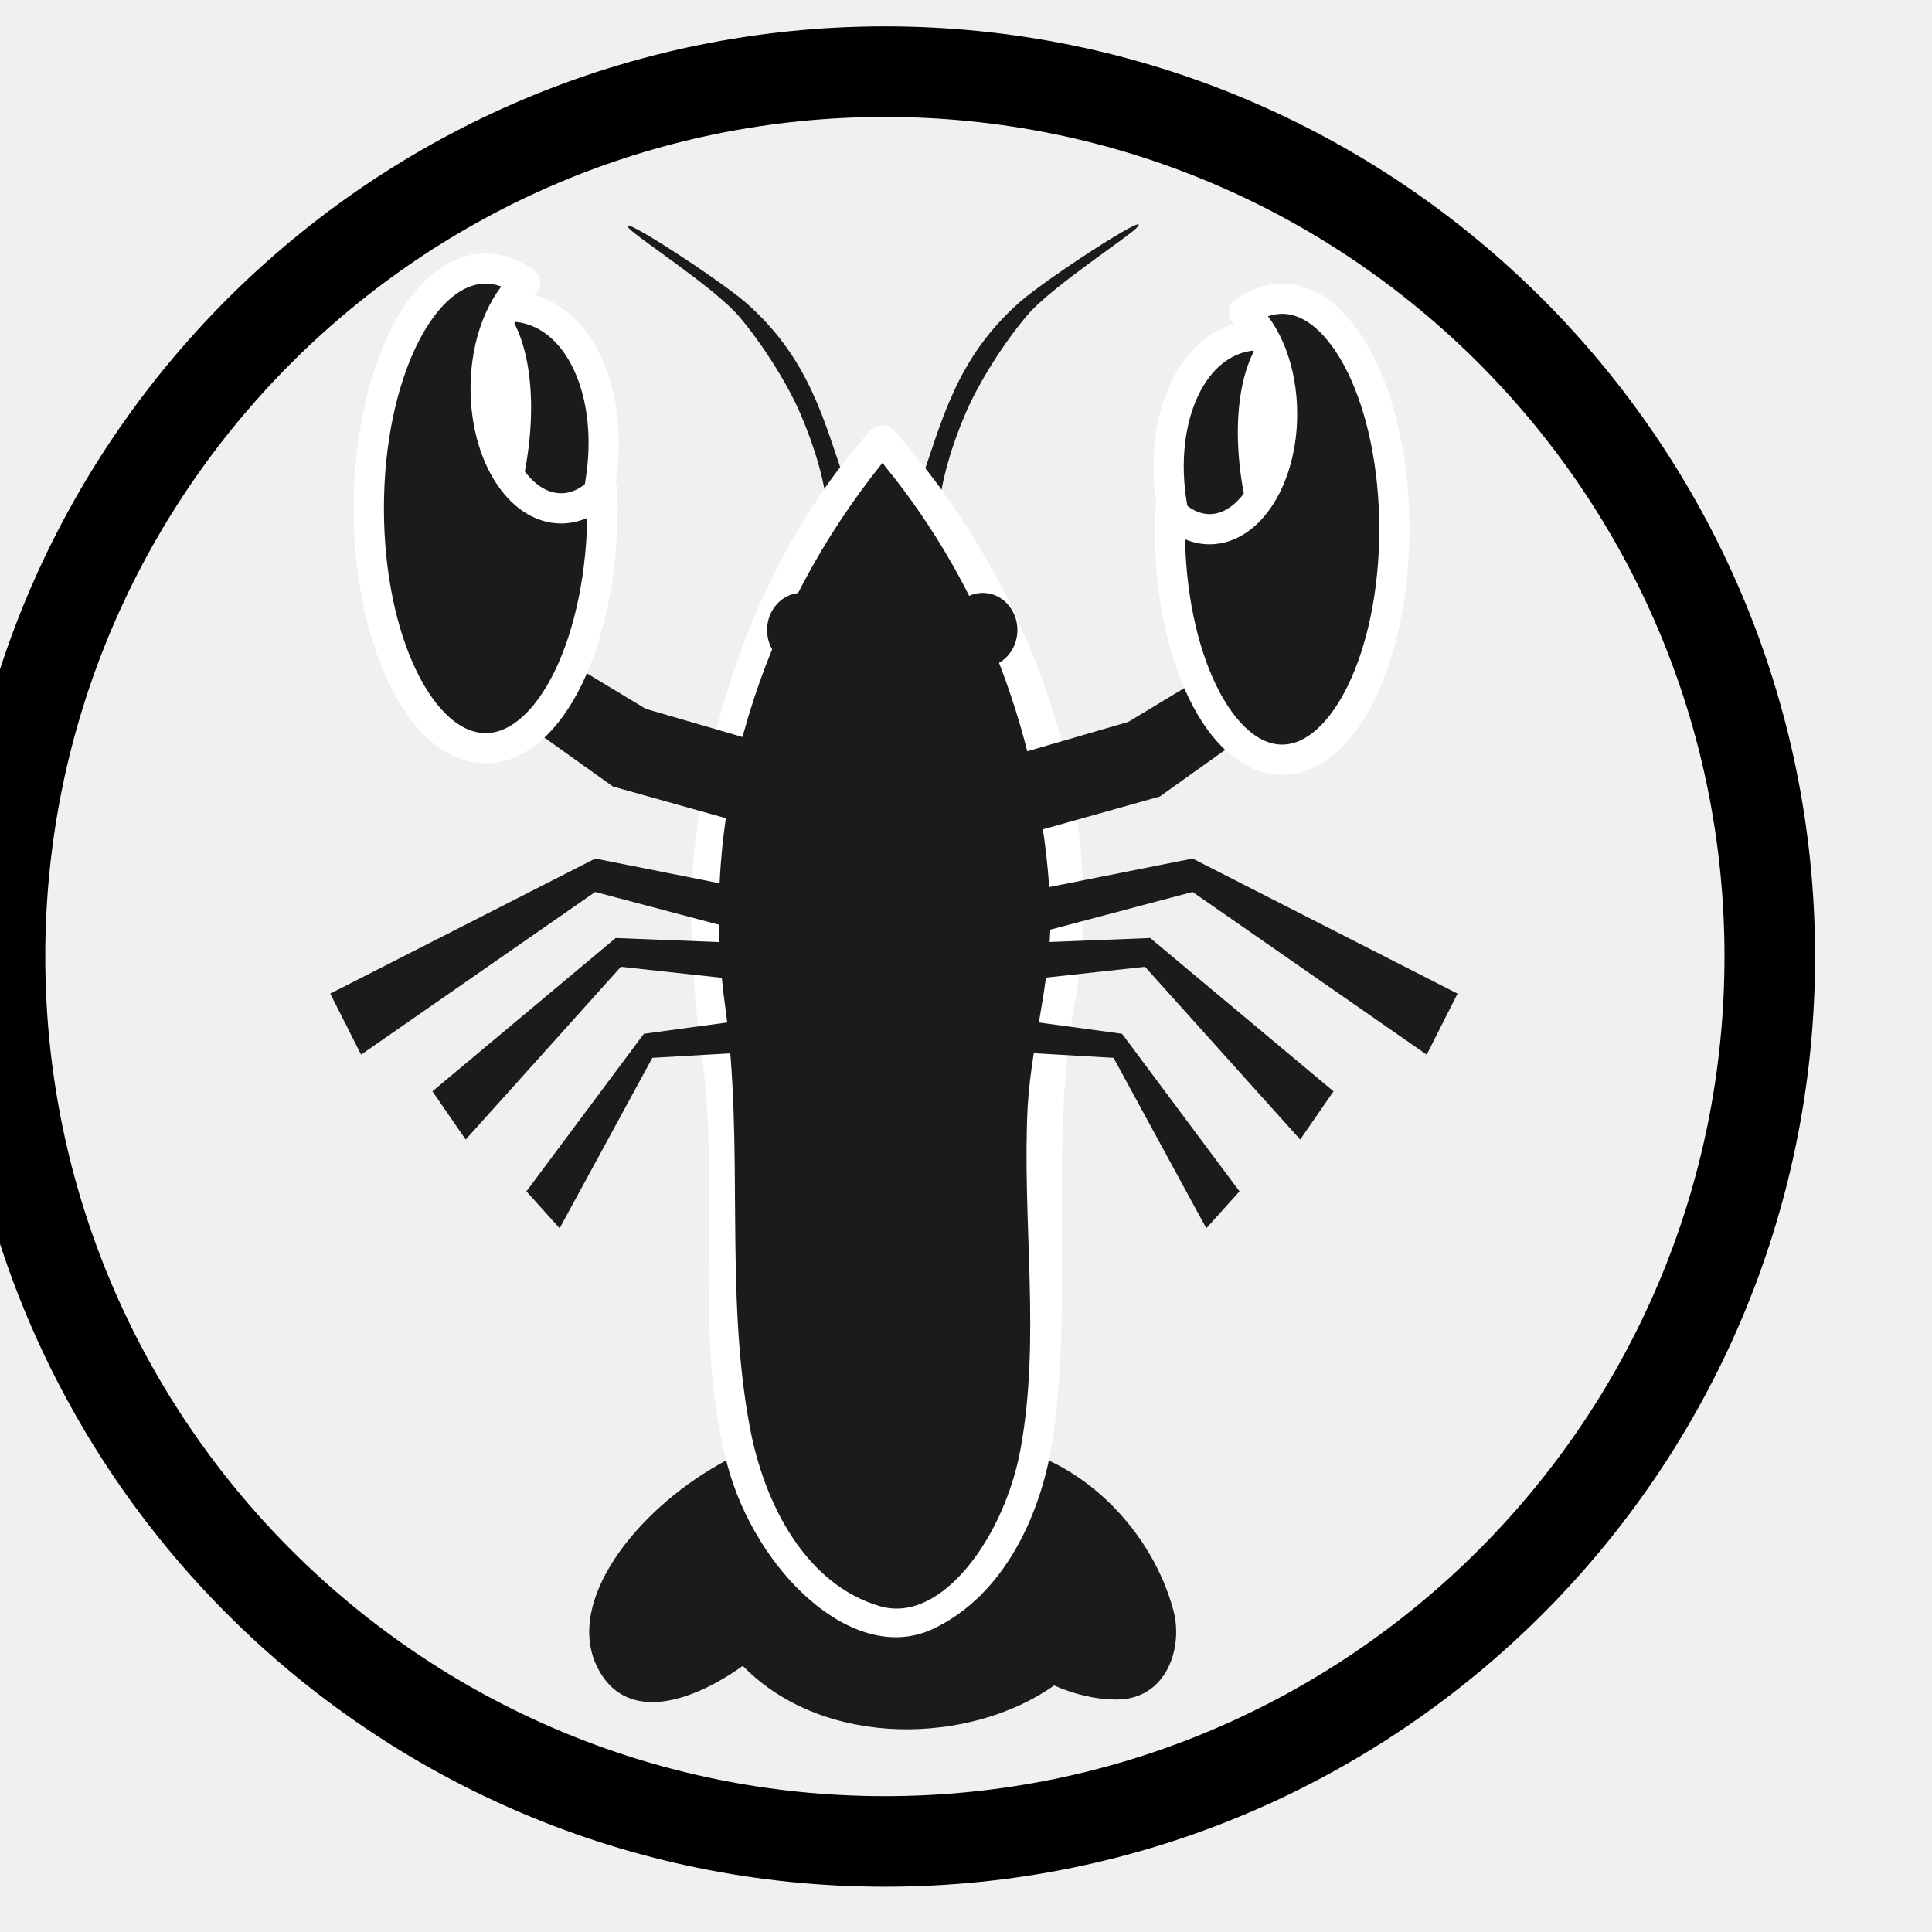
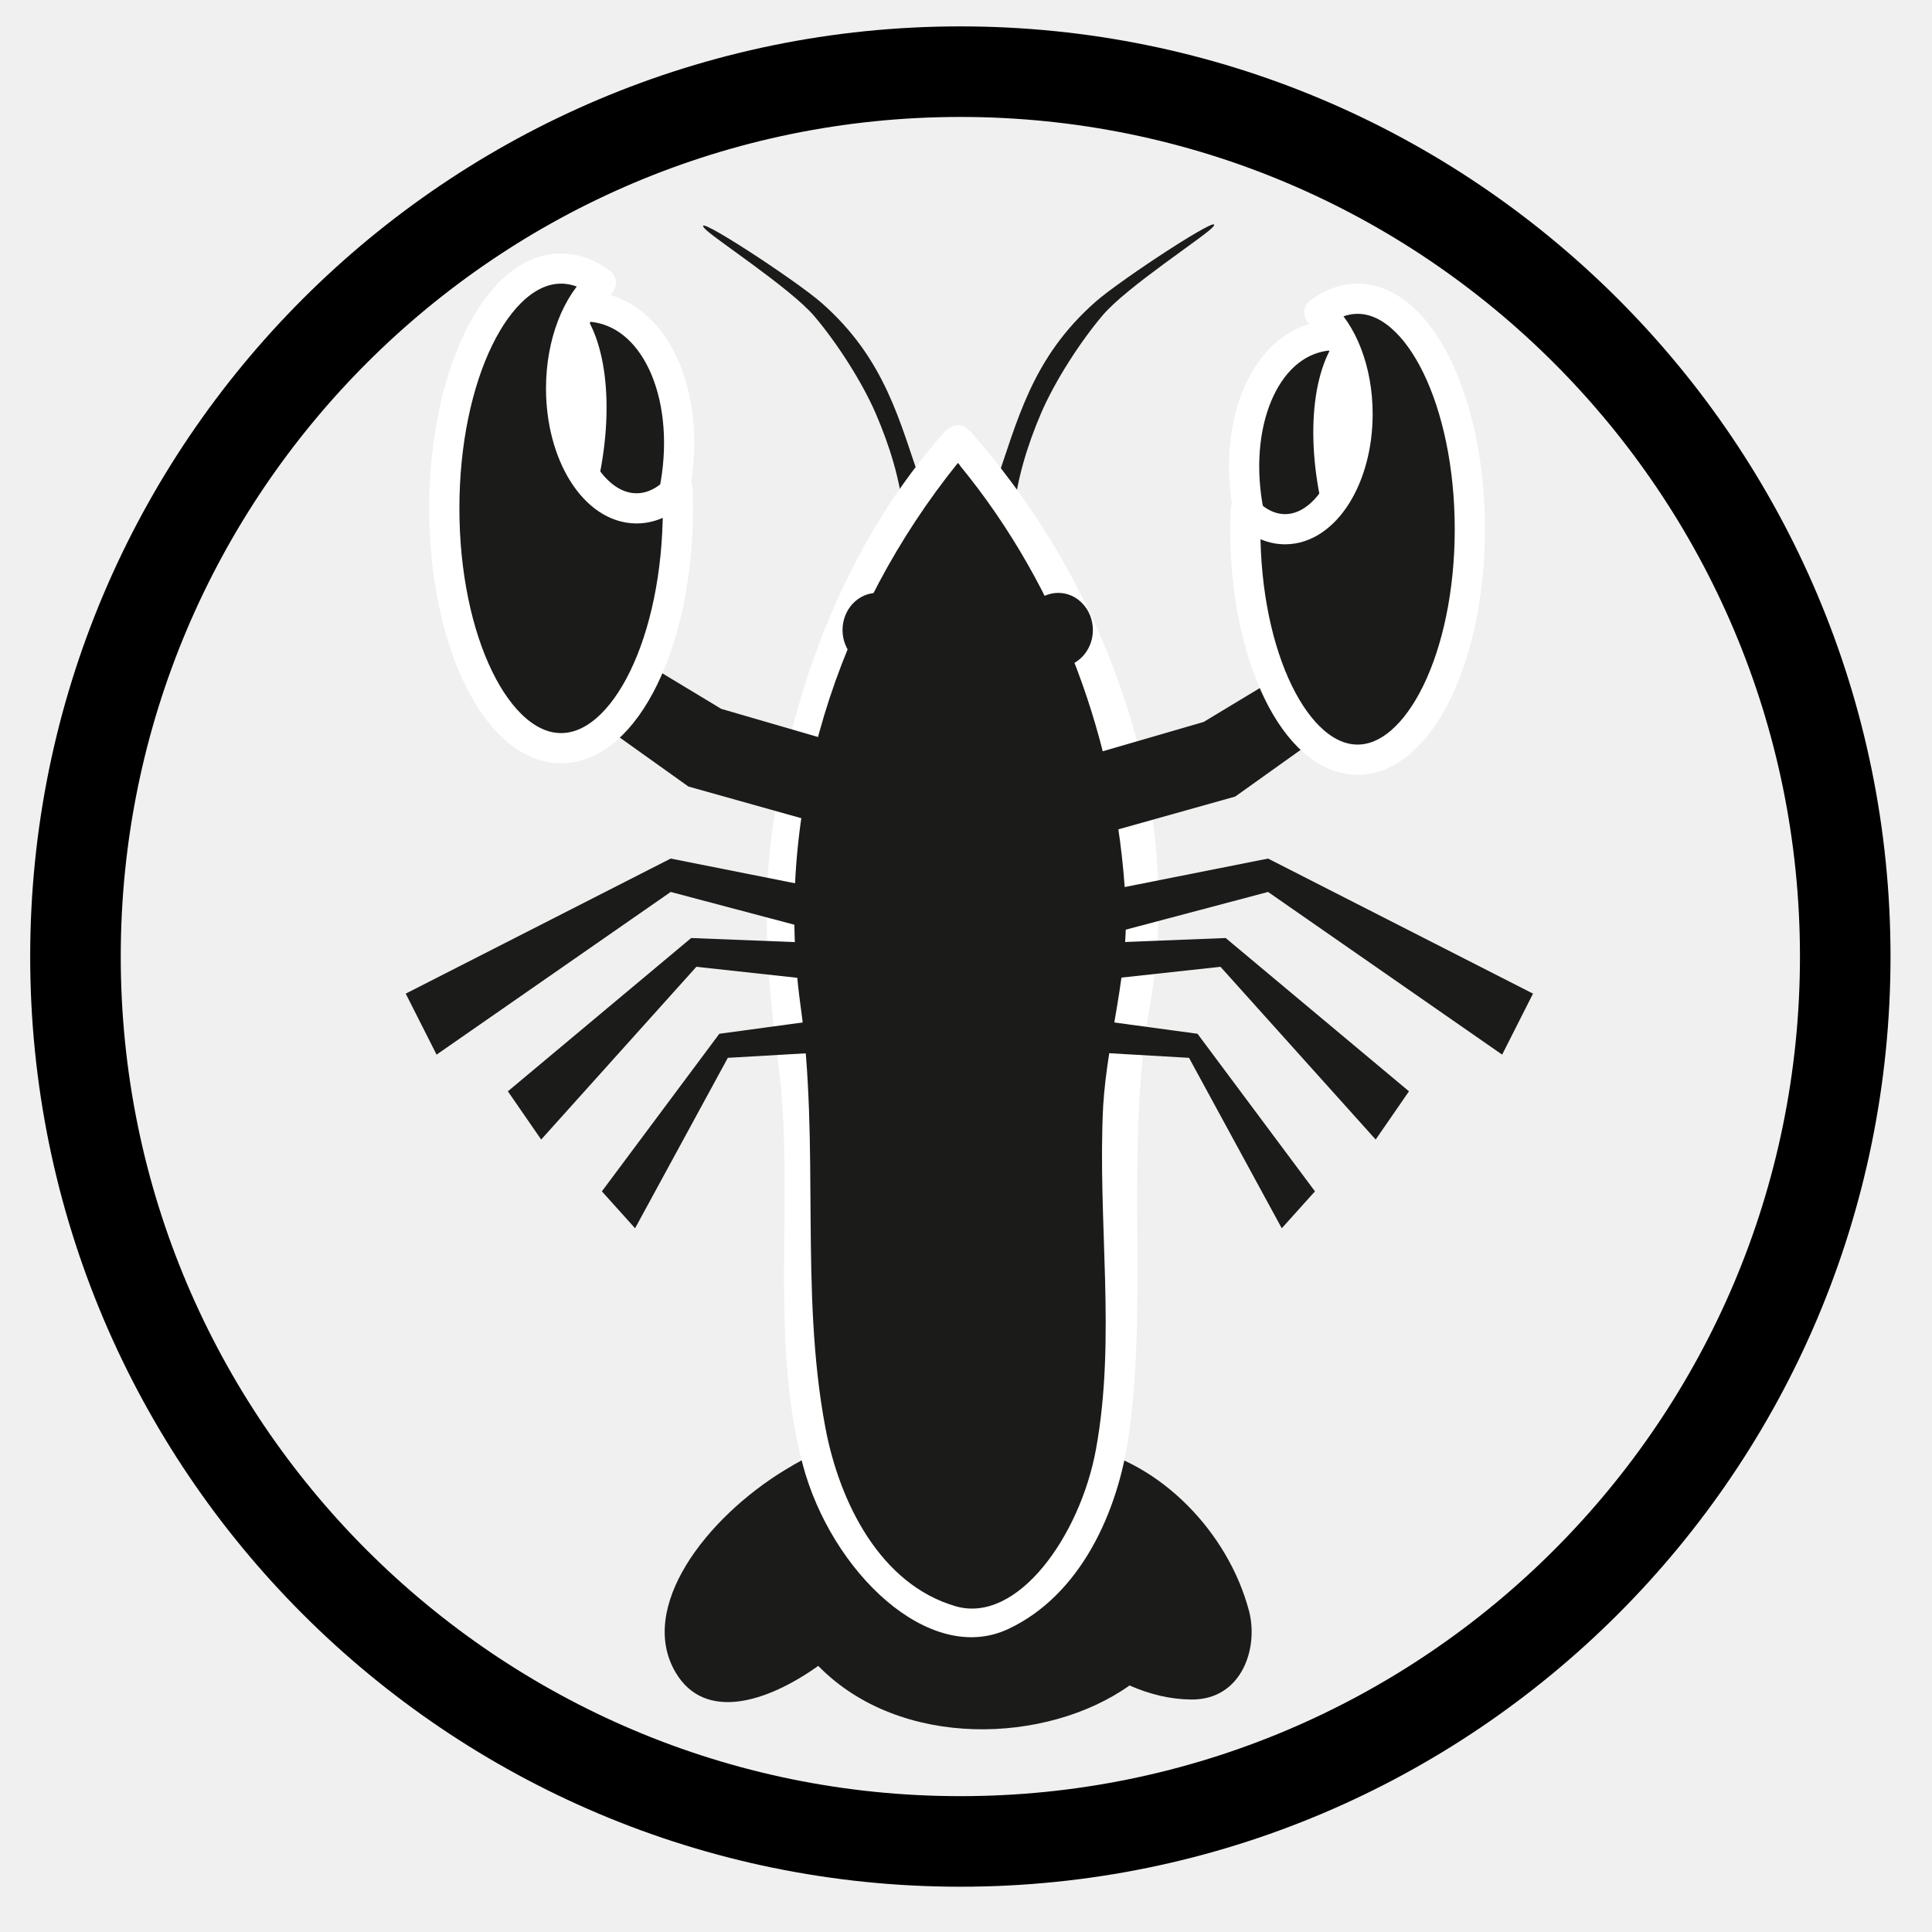
<svg xmlns="http://www.w3.org/2000/svg" width="100%" height="100%" viewBox="0 0 64 64" version="1.1" xml:space="preserve" style="fill-rule:evenodd;clip-rule:evenodd;stroke-miterlimit:10;">
  <g id="Species">
    <g id="Invertebrates">
      <g id="crayfish">
-         <path id="Outline" d="M58.626,31.687c0,-16.179 -13.135,-29.313 -29.313,-29.313c-16.178,0 -29.313,13.134 -29.313,29.313c0,16.178 13.135,29.313 29.313,29.313c16.178,0 29.313,-13.135 29.313,-29.313Z" style="fill:none;stroke:#000;stroke-width:3px;" />
-         <path d="M26.85,47.973c1.09,-0.429 2.308,-0.632 3.469,-0.622c1.032,0.028 2.114,0.224 3.098,0.59c2.523,0.51 4.765,2.809 5.457,5.419c0.325,1.228 -0.232,2.952 -1.909,2.939c-0.691,-0.005 -1.384,-0.173 -2.047,-0.466c-2.739,1.945 -7.59,2.131 -10.306,-0.642l-0.007,-0.006c-1.712,1.219 -3.752,1.84 -4.716,0.231c-1.286,-2.146 0.983,-5.126 3.63,-6.731c0.805,-0.487 1.492,-0.852 2.625,-0.844c0.24,0.009 0.481,0.053 0.706,0.132Z" style="fill:#1b1b1a;" />
+         <path id="Outline" d="M61.126,31.687c0,-16.179 -13.135,-29.313 -29.313,-29.313c-16.178,0 -29.313,13.134 -29.313,29.313c0,16.178 13.135,29.313 29.313,29.313c16.178,0 29.313,-13.135 29.313,-29.313Z" style="fill:none;stroke:#000;stroke-width:3px;" />
+         <path d="M29.35,47.973c1.09,-0.429 2.308,-0.632 3.469,-0.622c1.032,0.028 2.114,0.224 3.098,0.59c2.523,0.51 4.765,2.809 5.457,5.419c0.325,1.228 -0.232,2.952 -1.909,2.939c-0.691,-0.005 -1.384,-0.173 -2.047,-0.466c-2.739,1.945 -7.59,2.131 -10.306,-0.642l-0.007,-0.006c-1.712,1.219 -3.752,1.84 -4.716,0.231c-1.286,-2.146 0.983,-5.126 3.63,-6.731c0.805,-0.487 1.492,-0.852 2.625,-0.844c0.24,0.009 0.481,0.053 0.706,0.132Z" style="fill:#1b1b1a;" />
        <g>
-           <path d="M30.453,16.097c0.748,-2.116 1.198,-4.223 3.35,-6.11c0.851,-0.745 4.342,-3.028 3.877,-2.468c-0.243,0.293 -2.843,1.974 -3.646,2.918c-0.764,0.899 -1.592,2.199 -2.036,3.226c-0.466,1.08 -0.818,2.239 -0.92,3.34c1.795,2.733 4.244,7.66 4.244,14.195c0,1.817 -0.771,3.947 -0.791,5.816c-0.051,4.904 0.48,9.462 -0.652,12.705c-0.885,2.536 -3.006,4.078 -4.269,4.066c-1.25,-0.011 -3.712,-1.584 -4.746,-4.467c-1.172,-3.264 -0.864,-7.56 -0.928,-12.304c-0.025,-1.821 -0.605,-4.07 -0.605,-5.816c0,-6.534 2.365,-11.461 4.098,-14.195c-0.106,-1.089 -0.456,-2.234 -0.917,-3.301c-0.443,-1.027 -1.271,-2.327 -2.035,-3.226c-0.803,-0.944 -3.403,-2.625 -3.646,-2.918c-0.465,-0.56 3.025,1.723 3.876,2.468c2.136,1.872 2.596,3.961 3.333,6.061c0.695,-0.989 1.182,-1.511 1.182,-1.511c0,0 0.508,0.525 1.231,1.521Z" style="fill:#1b1b1a;fill-rule:nonzero;" />
-           <path d="M29.299,14.082c0.238,0.057 0.398,0.269 0.563,0.457c4.33,5.04 6.901,12.048 5.74,18.708c-0.845,4.653 -0.062,9.534 -0.7,14.232c-0.359,2.644 -1.632,5.375 -4.005,6.485c-2.62,1.226 -5.87,-1.903 -6.809,-5.463c-1.12,-4.248 -0.252,-8.937 -0.8,-13.226c-0.335,-2.522 -0.558,-5.075 -0.229,-7.599c0.639,-4.904 2.523,-9.789 5.776,-13.418c0,0 0.214,-0.195 0.464,-0.176Zm-0.075,1.262c-3.963,4.926 -6.098,11.397 -5.213,17.913c0.662,4.674 -0.029,9.463 0.829,14.028c0.475,2.525 1.841,5.206 4.317,5.924c2.053,0.595 4.123,-2.338 4.647,-5.193c0.681,-3.701 0.045,-7.591 0.24,-11.383c0.141,-2.29 0.872,-4.425 0.739,-6.832c-0.286,-5.215 -2.179,-10.348 -5.468,-14.359c0,0 -0.072,-0.122 -0.091,-0.098Z" style="fill:#fff;fill-rule:nonzero;" />
+           <path d="M32.953,16.097c0.748,-2.116 1.198,-4.223 3.35,-6.11c0.851,-0.745 4.342,-3.028 3.877,-2.468c-0.243,0.293 -2.843,1.974 -3.646,2.918c-0.764,0.899 -1.592,2.199 -2.036,3.226c-0.466,1.08 -0.818,2.239 -0.92,3.34c1.795,2.733 4.244,7.66 4.244,14.195c0,1.817 -0.771,3.947 -0.791,5.816c-0.051,4.904 0.48,9.462 -0.652,12.705c-0.885,2.536 -3.006,4.078 -4.269,4.066c-1.25,-0.011 -3.712,-1.584 -4.746,-4.467c-1.172,-3.264 -0.864,-7.56 -0.928,-12.304c-0.025,-1.821 -0.605,-4.07 -0.605,-5.816c0,-6.534 2.365,-11.461 4.098,-14.195c-0.106,-1.089 -0.456,-2.234 -0.917,-3.301c-0.443,-1.027 -1.271,-2.327 -2.035,-3.226c-0.803,-0.944 -3.403,-2.625 -3.646,-2.918c-0.465,-0.56 3.025,1.723 3.876,2.468c2.136,1.872 2.596,3.961 3.333,6.061c0.695,-0.989 1.182,-1.511 1.182,-1.511c0,0 0.508,0.525 1.231,1.521Z" style="fill:#1b1b1a;fill-rule:nonzero;" />
+           <path d="M31.799,14.082c0.238,0.057 0.398,0.269 0.563,0.457c4.33,5.04 6.901,12.048 5.74,18.708c-0.845,4.653 -0.062,9.534 -0.7,14.232c-0.359,2.644 -1.632,5.375 -4.005,6.485c-2.62,1.226 -5.87,-1.903 -6.809,-5.463c-1.12,-4.248 -0.252,-8.937 -0.8,-13.226c-0.335,-2.522 -0.558,-5.075 -0.229,-7.599c0.639,-4.904 2.523,-9.789 5.776,-13.418c0,0 0.214,-0.195 0.464,-0.176Zm-0.075,1.262c-3.963,4.926 -6.098,11.397 -5.213,17.913c0.662,4.674 -0.029,9.463 0.829,14.028c0.475,2.525 1.841,5.206 4.317,5.924c2.053,0.595 4.123,-2.338 4.647,-5.193c0.681,-3.701 0.045,-7.591 0.24,-11.383c0.141,-2.29 0.872,-4.425 0.739,-6.832c-0.286,-5.215 -2.179,-10.348 -5.468,-14.359c0,0 -0.072,-0.122 -0.091,-0.098Z" style="fill:#fff;fill-rule:nonzero;" />
        </g>
        <g>
          <g>
-             <path d="M33.072,25.165l4.301,-1.25l4.473,-2.699l0.83,2.133l-4.258,3.038l-4.505,1.264c0,0 -1.053,-2.538 -0.841,-2.486Z" style="fill:#1b1b1a;" />
-             <path d="M44.607,21.364c-0.271,0.2 -0.572,0.344 -0.9,0.422c-1.931,0.458 -4.068,-1.549 -4.77,-4.48c-0.701,-2.93 0.298,-5.681 2.229,-6.139c0.433,-0.103 0.878,-0.081 1.313,0.047c-0.958,0.792 -1.267,3.08 -0.668,5.582c0.544,2.276 1.681,4.058 2.796,4.568Z" style="fill:#1b1b1a;stroke:#fff;stroke-width:1px;stroke-linecap:round;stroke-linejoin:round;stroke-miterlimit:1.5;" />
-             <path d="M41.206,10.35c0.395,-0.293 0.821,-0.454 1.265,-0.454c2.053,0 3.719,3.421 3.719,7.635c0,4.214 -1.666,7.634 -3.719,7.634c-2.052,0 -3.719,-3.42 -3.719,-7.634c0,-0.207 0.004,-0.412 0.012,-0.614c0.376,0.388 0.825,0.614 1.306,0.614c1.325,0 2.401,-1.711 2.401,-3.817c0,-1.454 -0.512,-2.719 -1.265,-3.364Z" style="fill:#1b1b1a;stroke:#fff;stroke-width:1px;stroke-linecap:round;stroke-linejoin:round;stroke-miterlimit:1.5;" />
+             <path d="M35.572,25.165l4.301,-1.25l4.473,-2.699l0.83,2.133l-4.258,3.038l-4.505,1.264c0,0 -1.053,-2.538 -0.841,-2.486Z" style="fill:#1b1b1a;" />
+             <path d="M47.107,21.364c-0.271,0.2 -0.572,0.344 -0.9,0.422c-1.931,0.458 -4.068,-1.549 -4.77,-4.48c-0.701,-2.93 0.298,-5.681 2.229,-6.139c0.433,-0.103 0.878,-0.081 1.313,0.047c-0.958,0.792 -1.267,3.08 -0.668,5.582c0.544,2.276 1.681,4.058 2.796,4.568Z" style="fill:#1b1b1a;stroke:#fff;stroke-width:1px;stroke-linecap:round;stroke-linejoin:round;stroke-miterlimit:1.5;" />
+             <path d="M43.706,10.35c0.395,-0.293 0.821,-0.454 1.265,-0.454c2.053,0 3.719,3.421 3.719,7.635c0,4.214 -1.666,7.634 -3.719,7.634c-2.052,0 -3.719,-3.42 -3.719,-7.634c0,-0.207 0.004,-0.412 0.012,-0.614c0.376,0.388 0.825,0.614 1.306,0.614c1.325,0 2.401,-1.711 2.401,-3.817c0,-1.454 -0.512,-2.719 -1.265,-3.364Z" style="fill:#1b1b1a;stroke:#fff;stroke-width:1px;stroke-linecap:round;stroke-linejoin:round;stroke-miterlimit:1.5;" />
          </g>
          <g>
-             <path d="M25.868,24.784l-4.476,-1.302l-4.654,-2.808l-0.864,2.22l4.431,3.161l4.688,1.315c0,0 1.095,-2.641 0.875,-2.586Z" style="fill:#1b1b1a;" />
-             <path d="M13.866,20.829c0.281,0.208 0.594,0.357 0.936,0.438c2.009,0.477 4.233,-1.611 4.962,-4.66c0.73,-3.049 -0.309,-5.912 -2.318,-6.389c-0.452,-0.107 -0.914,-0.084 -1.367,0.049c0.997,0.824 1.319,3.205 0.696,5.808c-0.567,2.369 -1.75,4.223 -2.909,4.754Z" style="fill:#1b1b1a;stroke:#fff;stroke-width:1px;stroke-linecap:round;stroke-linejoin:round;stroke-miterlimit:1.5;" />
-             <path d="M17.404,9.369c-0.411,-0.306 -0.855,-0.473 -1.317,-0.473c-2.135,0 -3.869,3.56 -3.869,7.944c0,4.384 1.734,7.944 3.869,7.944c2.136,0 3.87,-3.56 3.87,-7.944c0,-0.215 -0.004,-0.428 -0.012,-0.639c-0.392,0.404 -0.858,0.639 -1.359,0.639c-1.379,0 -2.499,-1.78 -2.499,-3.972c0,-1.512 0.533,-2.829 1.317,-3.499Z" style="fill:#1b1b1a;stroke:#fff;stroke-width:1px;stroke-linecap:round;stroke-linejoin:round;stroke-miterlimit:1.5;" />
+             <path d="M28.368,24.784l-4.476,-1.302l-4.654,-2.808l-0.864,2.22l4.431,3.161l4.688,1.315c0,0 1.095,-2.641 0.875,-2.586Z" style="fill:#1b1b1a;" />
+             <path d="M16.366,20.829c0.281,0.208 0.594,0.357 0.936,0.438c2.009,0.477 4.233,-1.611 4.962,-4.66c0.73,-3.049 -0.309,-5.912 -2.318,-6.389c-0.452,-0.107 -0.914,-0.084 -1.367,0.049c0.997,0.824 1.319,3.205 0.696,5.808c-0.567,2.369 -1.75,4.223 -2.909,4.754Z" style="fill:#1b1b1a;stroke:#fff;stroke-width:1px;stroke-linecap:round;stroke-linejoin:round;stroke-miterlimit:1.5;" />
+             <path d="M19.904,9.369c-0.411,-0.306 -0.855,-0.473 -1.317,-0.473c-2.135,0 -3.869,3.56 -3.869,7.944c0,4.384 1.734,7.944 3.869,7.944c2.136,0 3.87,-3.56 3.87,-7.944c0,-0.215 -0.004,-0.428 -0.012,-0.639c-0.392,0.404 -0.858,0.639 -1.359,0.639c-1.379,0 -2.499,-1.78 -2.499,-3.972c0,-1.512 0.533,-2.829 1.317,-3.499Z" style="fill:#1b1b1a;stroke:#fff;stroke-width:1px;stroke-linecap:round;stroke-linejoin:round;stroke-miterlimit:1.5;" />
          </g>
        </g>
-         <path d="M25.174,34.836l-0.375,-1.062l-3.47,0.471l-3.891,5.22l1.1,1.223l3.072,-5.646l3.564,-0.206Zm8.15,0l0.375,-1.062l3.47,0.471l3.891,5.22l-1.1,1.223l-3.072,-5.646l-3.564,-0.206Zm0.084,-2.316l0.23,-1.271l4.464,-0.176l6.072,5.078l-1.103,1.598l-5.141,-5.723l-4.522,0.494Zm-8.318,0l-0.23,-1.271l-4.464,-0.176l-6.072,5.078l1.103,1.598l5.141,-5.723l4.522,0.494Zm8.85,-1.498l0,-1.475l5.566,-1.106l8.777,4.474l-1.022,2.021l-7.755,-5.389l-5.566,1.475Zm-8.657,0l0,-1.475l-5.565,-1.106l-8.778,4.474l1.022,2.021l7.756,-5.389l5.565,1.475Zm1.273,-11.382c0.633,0 1.147,0.551 1.147,1.231c0,0.679 -0.514,1.23 -1.147,1.23c-0.633,0 -1.146,-0.551 -1.146,-1.23c0,-0.68 0.513,-1.231 1.146,-1.231Zm6,0c0.633,0 1.147,0.551 1.147,1.231c0,0.679 -0.514,1.23 -1.147,1.23c-0.633,0 -1.146,-0.551 -1.146,-1.23c0,-0.68 0.513,-1.231 1.146,-1.231Z" style="fill:#1b1b1a;" />
+         <path d="M27.674,34.836l-0.375,-1.062l-3.47,0.471l-3.891,5.22l1.1,1.223l3.072,-5.646l3.564,-0.206Zm8.15,0l0.375,-1.062l3.47,0.471l3.891,5.22l-1.1,1.223l-3.072,-5.646l-3.564,-0.206Zm0.084,-2.316l0.23,-1.271l4.464,-0.176l6.072,5.078l-1.103,1.598l-5.141,-5.723l-4.522,0.494Zm-8.318,0l-0.23,-1.271l-4.464,-0.176l-6.072,5.078l1.103,1.598l5.141,-5.723l4.522,0.494Zm8.85,-1.498l0,-1.475l5.566,-1.106l8.777,4.474l-1.022,2.021l-7.755,-5.389l-5.566,1.475Zm-8.657,0l0,-1.475l-5.565,-1.106l-8.778,4.474l1.022,2.021l7.756,-5.389l5.565,1.475Zm1.273,-11.382c0.633,0 1.147,0.551 1.147,1.231c0,0.679 -0.514,1.23 -1.147,1.23c-0.633,0 -1.146,-0.551 -1.146,-1.23c0,-0.68 0.513,-1.231 1.146,-1.231Zm6,0c0.633,0 1.147,0.551 1.147,1.231c0,0.679 -0.514,1.23 -1.147,1.23c-0.633,0 -1.146,-0.551 -1.146,-1.23c0,-0.68 0.513,-1.231 1.146,-1.231Z" style="fill:#1b1b1a;" />
      </g>
    </g>
  </g>
</svg>
